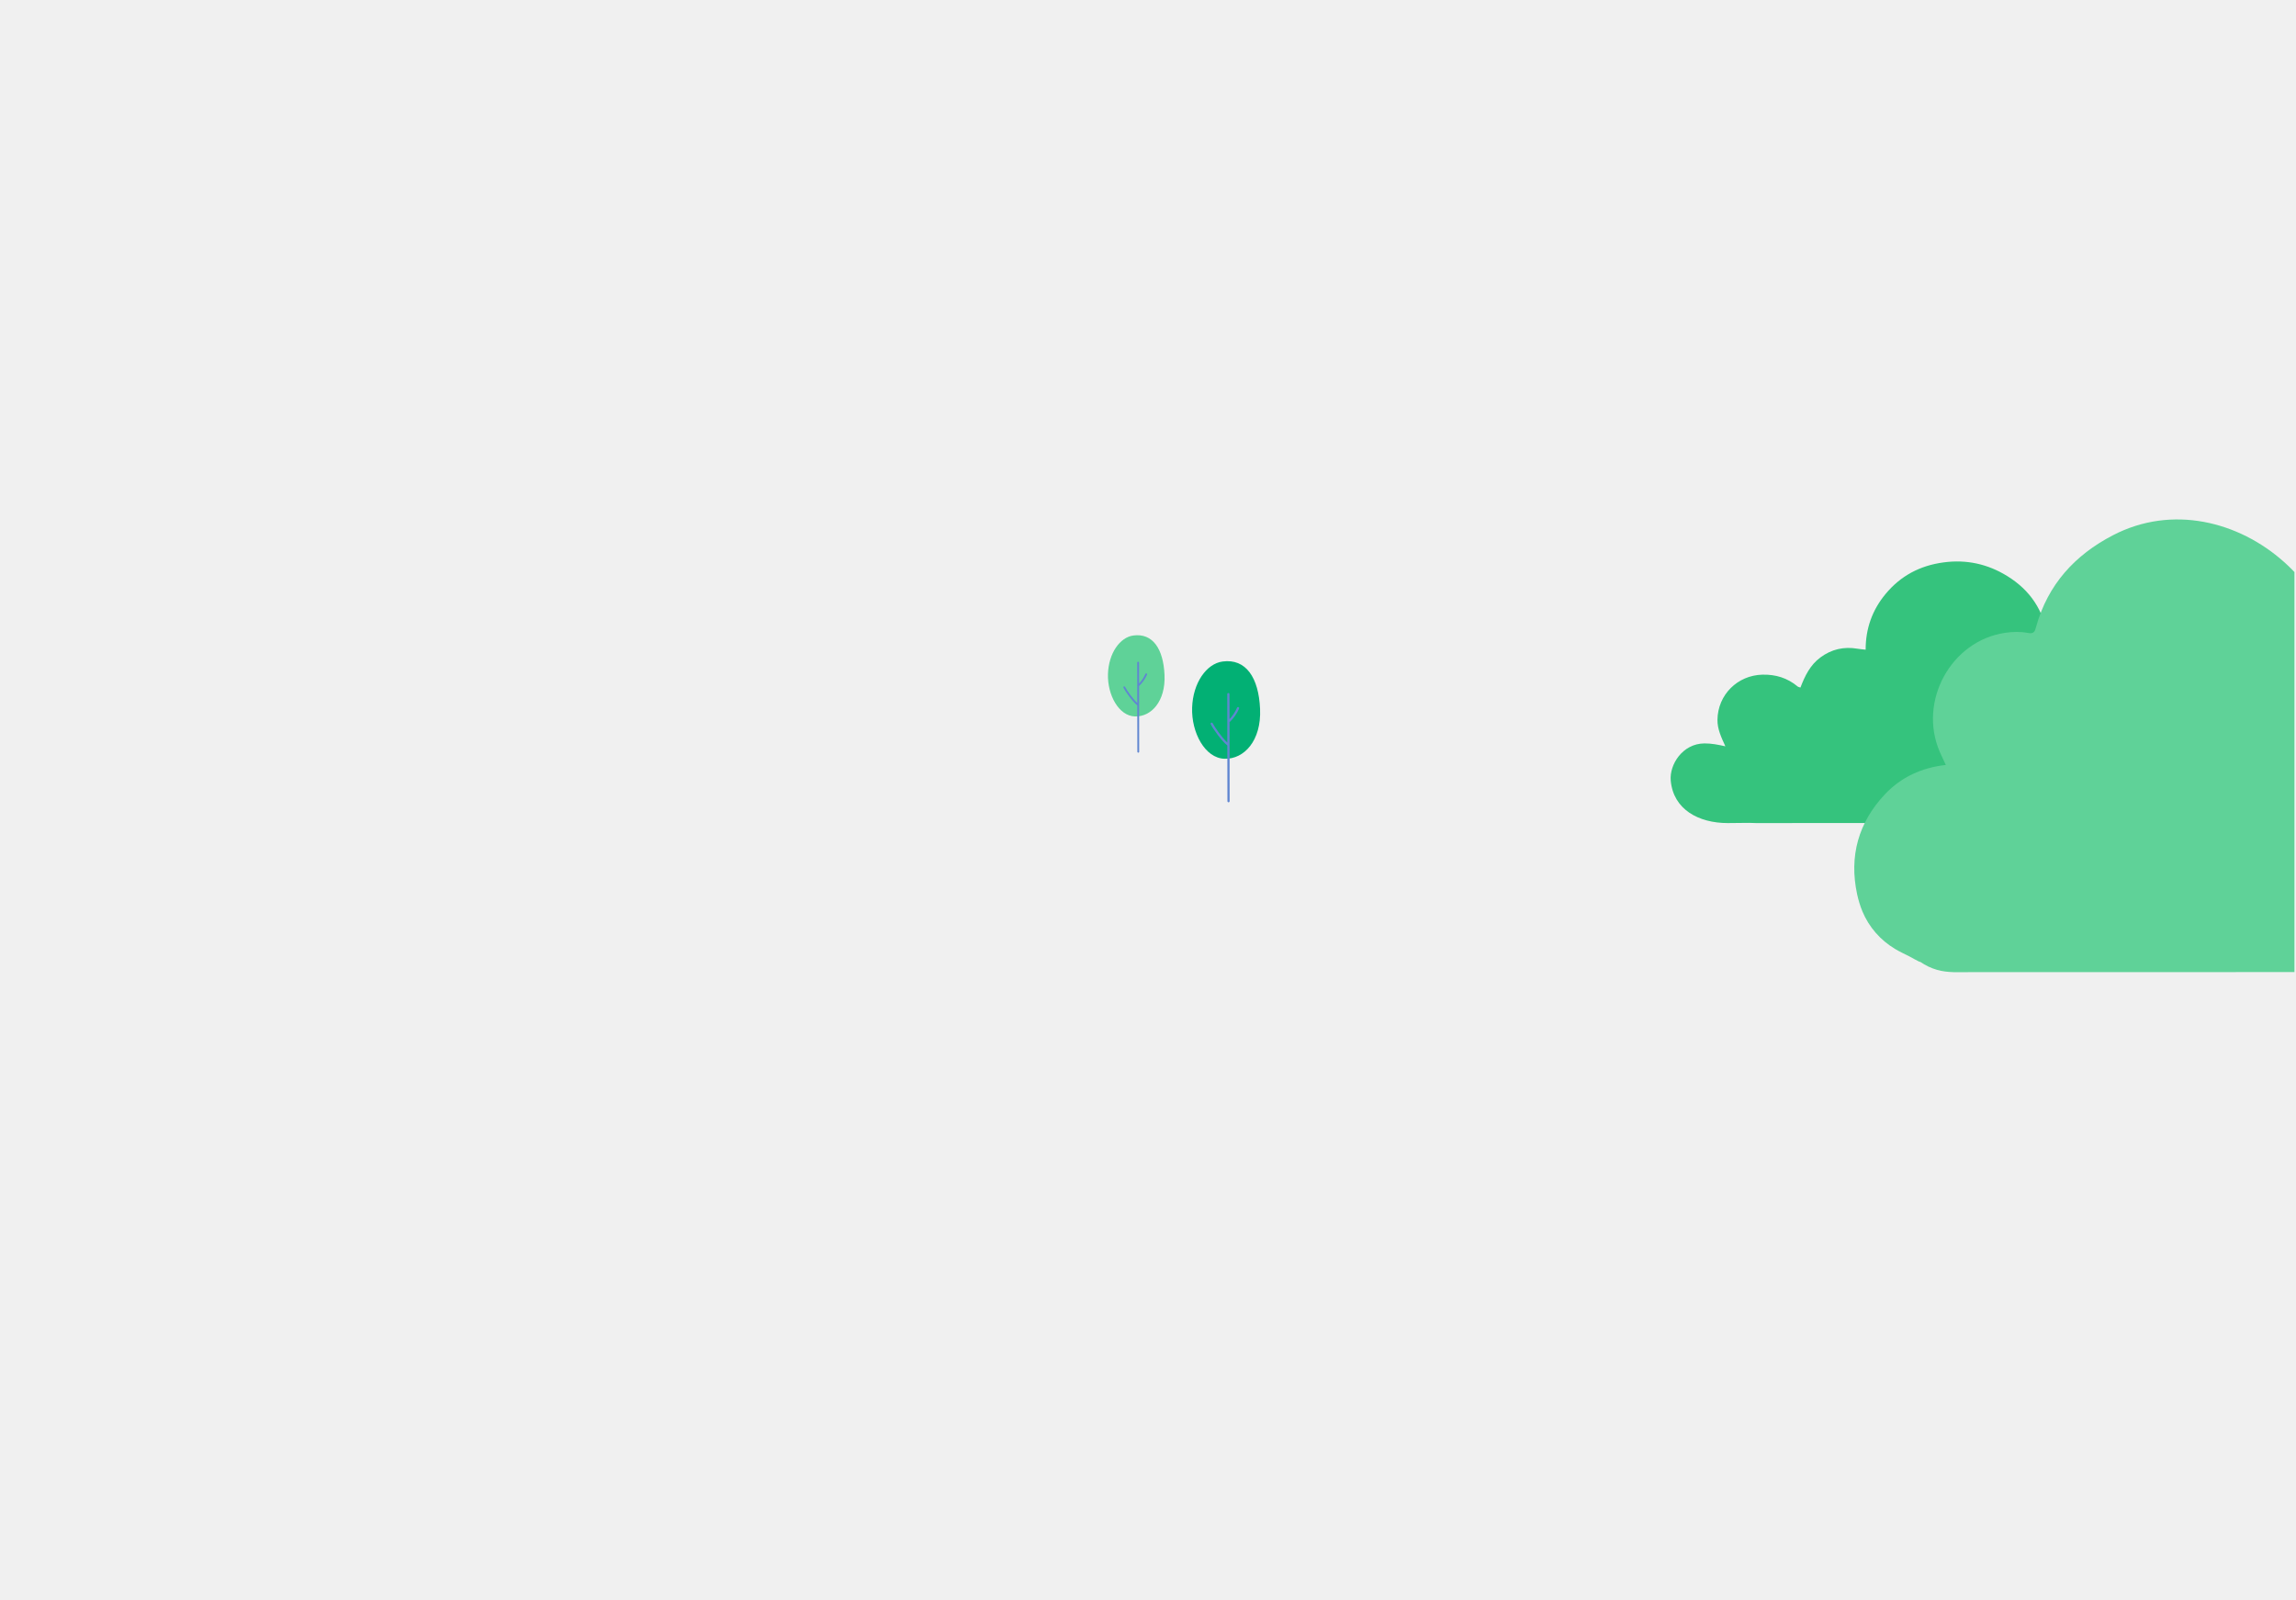
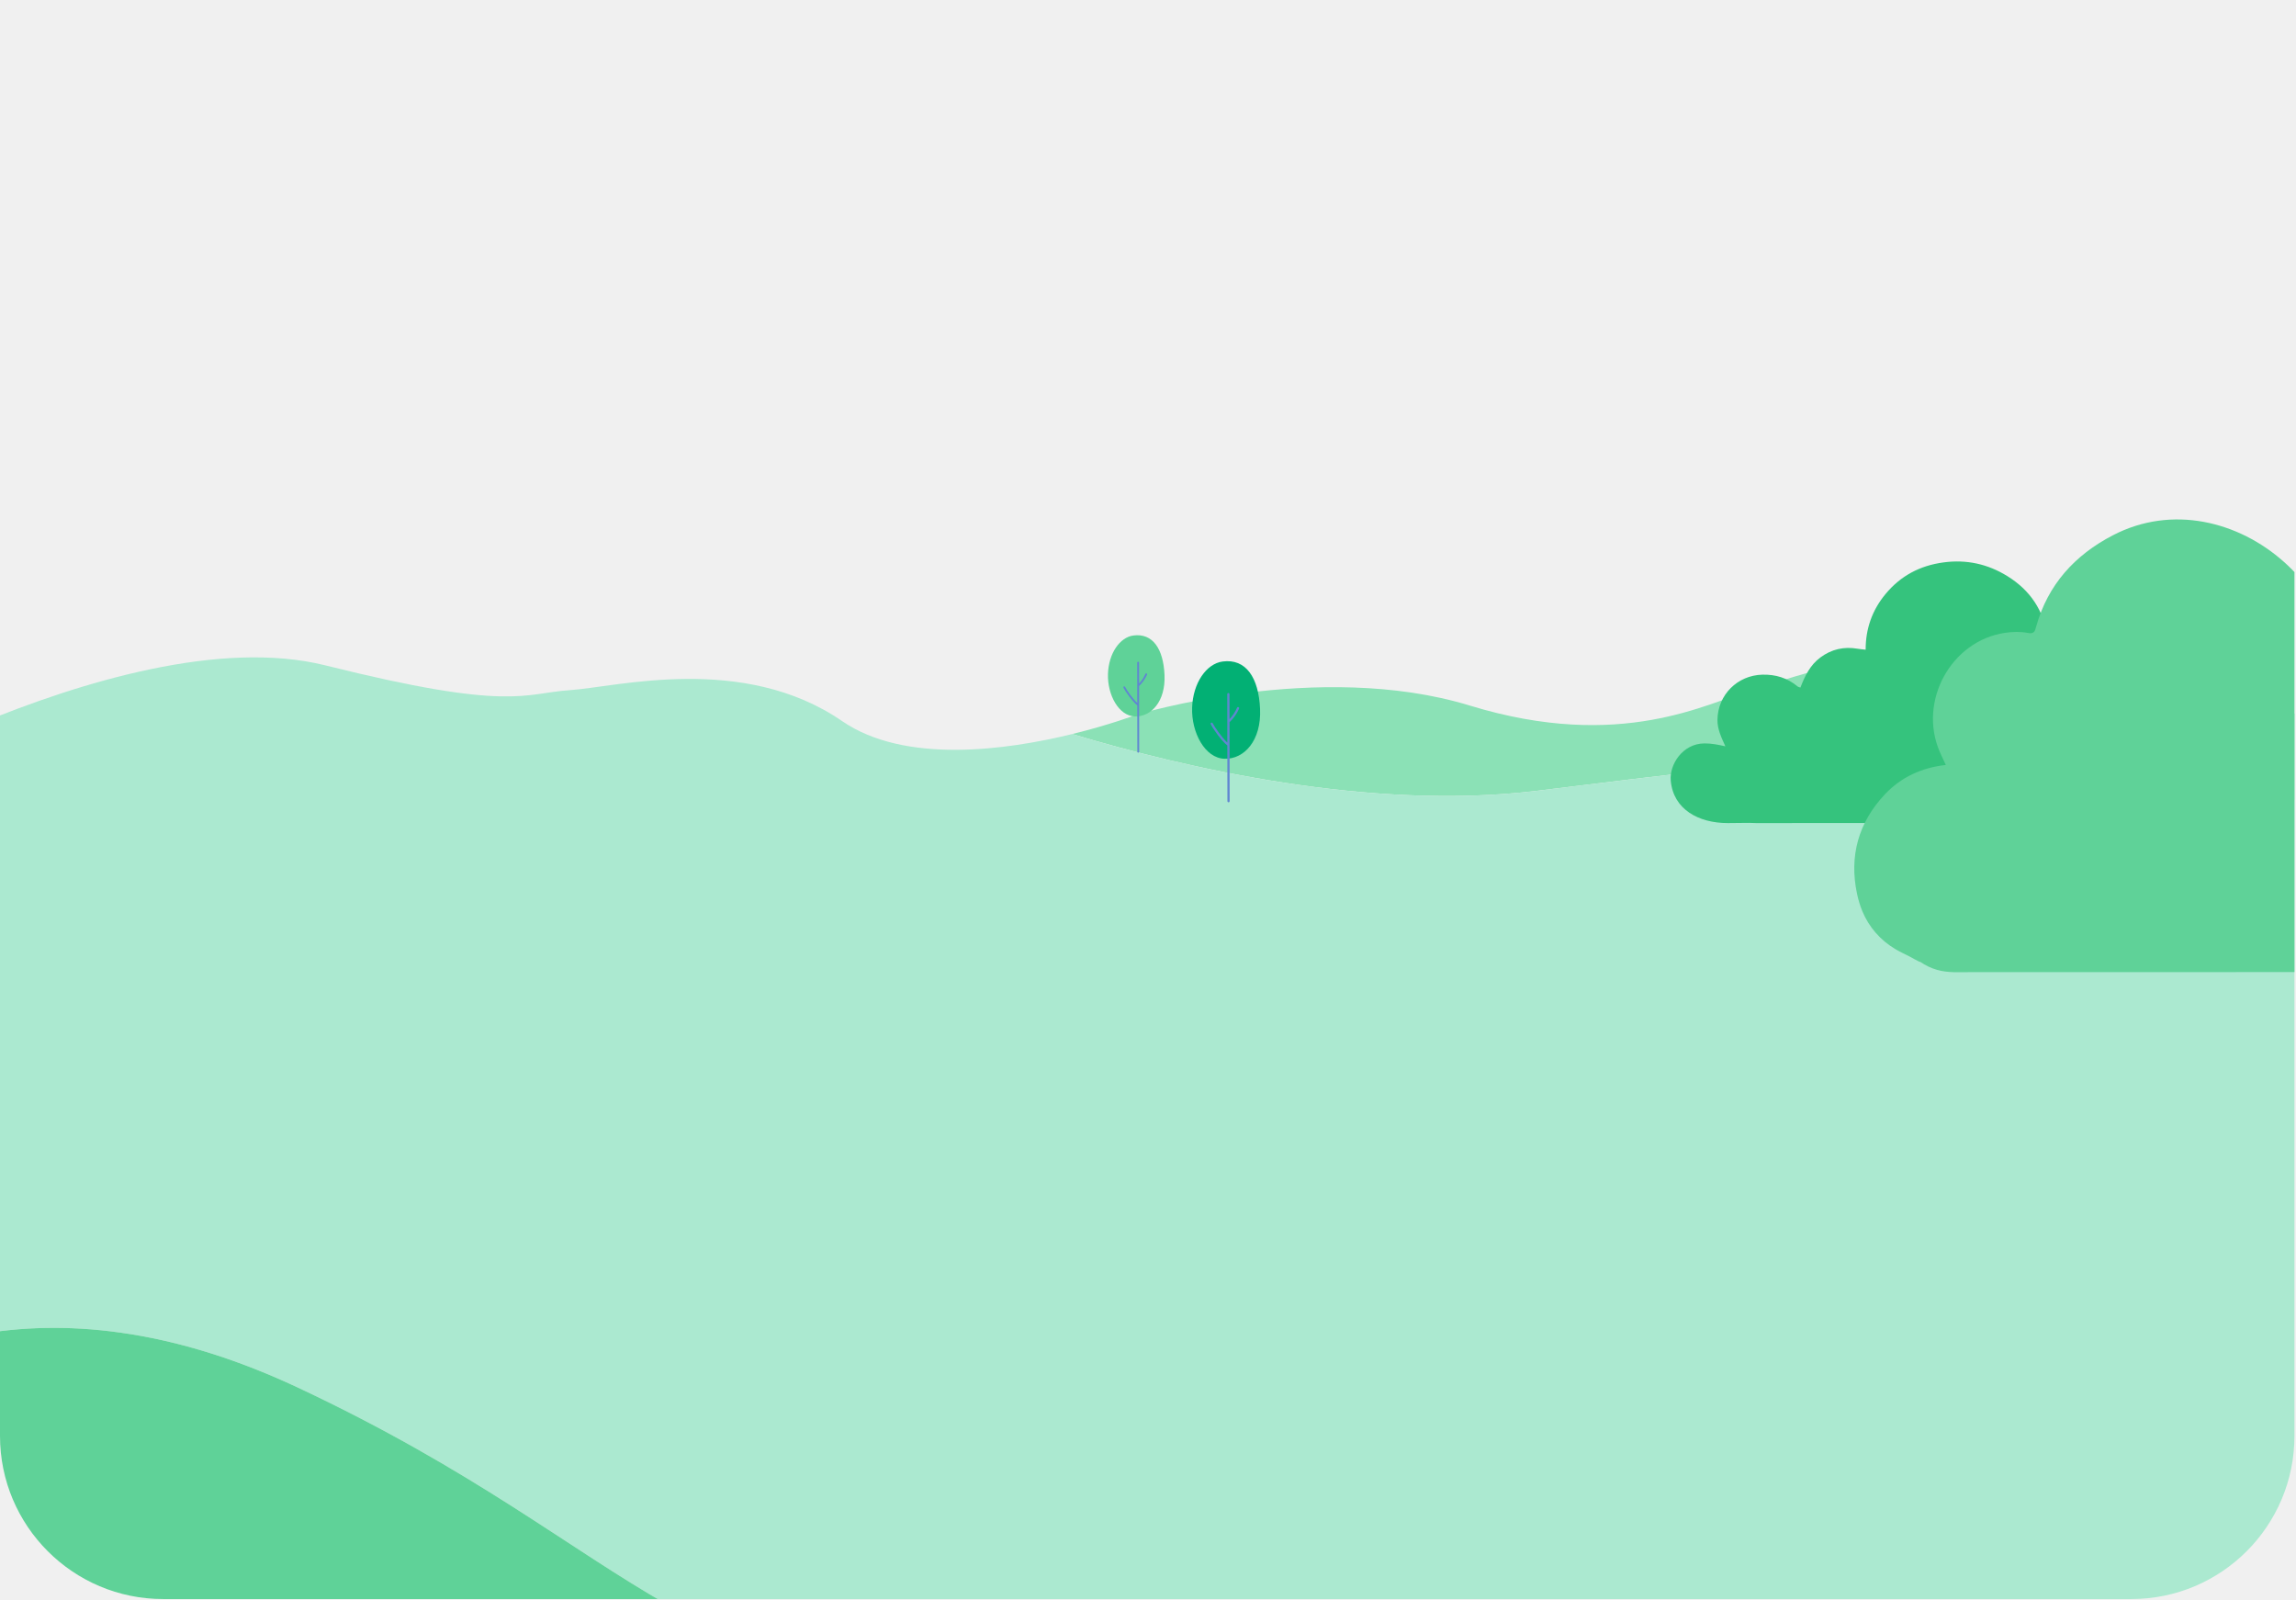
<svg xmlns="http://www.w3.org/2000/svg" width="1407" height="980" viewBox="0 0 1407 980" fill="none">
-   <g clip-path="url(#clip0_1409_31068)">
+   <g clip-path="url(#clip0_1412_55383)">
+     <path d="M1073.32 422.893C1046.79 430.475 993.711 460.803 900.831 432.37C807.951 403.938 696.116 438.057 696.116 438.057C696.116 438.057 680.205 444.114 657.062 449.782C725.74 470.473 839.629 497.003 942.004 484.552C1093.39 466.14 1275.77 439.994 1412.1 492.304V440.288C1245.28 356.088 1099.15 415.514 1073.32 422.893Z" fill="#8BE1B6" />
+     <path d="M942.005 484.551C839.63 497.002 725.74 470.473 657.063 449.781C616.781 459.646 554.565 468.332 516.042 441.847C455.385 400.146 377.67 420.997 349.237 422.892C320.804 424.788 313.222 436.161 199.492 407.728C135.052 391.619 48.946 417.987 -13.598 443.869V817.747C37.674 808.549 103.228 813.025 182.442 850.187C290.654 900.953 348.622 949.036 409.76 983.693H1412.1V492.304C1275.77 439.993 1093.39 466.139 942.005 484.551Z" fill="#ABE9D0" />
+     <path d="M-13.598 817.747V983.693H409.76C348.622 949.036 290.654 900.953 182.442 850.187C103.228 813.025 37.674 808.549 -13.598 817.747Z" fill="#5FD298" />
+   </g>
+   <g clip-path="url(#clip1_1412_55383)">
    <path d="M1339.11 473.663C1337.74 473.139 1335.87 473.15 1336.55 470.717C1337.59 467.017 1337.17 463.191 1336.96 459.459C1336.41 449.584 1331.88 441.403 1324.57 435.089C1315.32 427.108 1304.59 424.631 1292.81 428.87C1292.23 427.599 1292.81 426.664 1293.05 425.678C1294.11 421.479 1294.47 417.227 1293.72 412.941C1290.95 397.029 1273.6 387.19 1257.76 392.561C1255.46 393.342 1255.08 393.077 1254.76 390.638C1252.55 374.17 1244.11 361.642 1230.03 352.96C1218.03 345.561 1205.05 342.71 1190.97 344.613C1176.56 346.559 1164.7 352.801 1155.41 364.048C1147.22 373.961 1143.26 385.304 1143.28 398.1C1141.61 397.903 1139.93 397.778 1138.28 397.497C1129.95 396.084 1122.39 397.791 1115.57 402.832C1109.25 407.509 1106.02 414.218 1103.32 421.289C1102.73 421.072 1102.03 420.996 1101.57 420.618C1095.31 415.4 1088.16 413.192 1079.98 413.4C1064.7 413.788 1052.68 425.748 1052.47 441.037C1052.39 446.787 1054.82 451.76 1057.31 457.299C1052.73 456.278 1048.76 455.495 1044.47 455.528C1031 455.63 1022.99 468.578 1023.83 478.236C1025.38 495.998 1040.92 504.337 1058.79 504.337C1062.71 504.298 1066.64 504.258 1070.56 504.218C1071.05 504.216 1071.54 504.214 1072.04 504.212C1073.46 504.257 1074.89 504.342 1076.32 504.341C1125.5 504.31 1174.68 504.28 1223.86 504.231C1255.6 504.199 1287.34 504.137 1319.08 504.088C1324.11 504.088 1329 504.023 1333.85 503.307C1339.67 502.449 1344.72 499.689 1347.71 494.289C1352.24 486.121 1348.49 477.244 1339.11 473.663Z" fill="#35C37D" />
    <path d="M1562.45 542.444C1556.15 539.629 1552.62 537.37 1554.89 530.275C1555.72 523.366 1554.2 516.854 1551.66 510.481C1547.39 499.738 1538.97 492.693 1530.19 485.865C1522.17 479.62 1513.24 476.778 1503.06 477.097C1501.08 477.159 1498.32 475.675 1500.03 472.047C1502.39 467.04 1503.71 461.739 1503.59 456.071C1503.31 442.993 1500.22 431.177 1491.98 420.436C1487.35 414.407 1482.21 409.303 1476.47 404.564C1465.64 395.624 1452.64 395.236 1439.59 395.278C1436.15 395.289 1432.02 398.717 1429.58 396.345C1427.48 394.303 1427.83 389.749 1427.06 386.313C1426.94 385.799 1426.6 385.34 1426.44 384.83C1421.54 368.727 1412.21 355.568 1399.76 344.43C1371.89 319.494 1331.13 309.113 1294.79 327.988C1271.47 340.105 1254.94 358.172 1247.77 383.963C1247.01 386.702 1246.63 388.62 1242.59 387.821C1238.13 386.937 1233.26 387.089 1228.71 387.759C1195.6 392.642 1175.33 429.701 1188.68 460.661C1189.83 463.333 1191.12 465.945 1192.42 468.724C1177.56 470.393 1165.09 476.153 1155.21 486.577C1138.83 503.861 1133.08 524.646 1138.02 547.786C1138.81 551.455 1139.89 555.068 1141.33 558.532C1145.36 568.175 1152.34 576.072 1161.28 581.453C1164.17 583.19 1167.29 584.603 1170.3 586.147C1172.11 587.078 1173.82 588.191 1175.68 589.036C1176.11 589.232 1176.41 589.43 1176.79 589.405C1179.91 591.569 1183.37 593.223 1187.01 594.275C1193.58 596.174 1200.52 595.674 1207.27 595.675C1305.76 595.698 1404.24 595.648 1502.73 595.626C1515.26 595.623 1527.65 594.241 1539.8 591.318C1550.05 588.852 1560.03 585.472 1567.53 577.409C1578.5 565.596 1576.51 548.725 1562.45 542.444Z" fill="#5FD298" />
    <path d="M749.206 405.341C763.511 403.416 771.349 415.179 772.179 434.445C773.014 453.808 762.436 465.253 750.419 464.931C738.403 464.609 730.059 448.902 730.539 433.678C731.019 418.454 739.306 406.674 749.206 405.341Z" fill="#02B074" />
    <path d="M758.948 433.287C758.602 433.142 758.205 433.306 758.06 433.651C757.044 436.085 755.335 438.646 753.449 440.631L753.425 425.326C753.425 424.951 753.121 424.648 752.746 424.648H752.745C752.371 424.649 752.067 424.953 752.068 425.328L752.114 455.005C748.879 452.043 744.444 445.749 743.143 443.172C742.974 442.837 742.566 442.703 742.232 442.872C741.897 443.041 741.763 443.449 741.932 443.784C743.433 446.757 748.662 454.105 752.117 456.783L752.171 490.929C752.171 491.303 752.475 491.606 752.849 491.606H752.85C753.225 491.606 753.528 491.301 753.528 490.927L753.452 442.534C755.828 440.344 758.062 437.166 759.313 434.175C759.457 433.829 759.294 433.431 758.948 433.287Z" fill="#6086D1" />
    <path d="M694.505 389.402C706.411 387.8 712.934 397.59 713.625 413.624C714.32 429.74 705.516 439.266 695.515 438.997C685.514 438.729 678.57 425.657 678.969 412.986C679.369 400.315 686.265 390.511 694.505 389.402Z" fill="#5FD298" />
    <path d="M702.614 412.66C702.326 412.54 701.995 412.676 701.875 412.963C701.029 414.988 699.607 417.12 698.037 418.772L698.017 406.034C698.017 405.722 697.764 405.47 697.453 405.47H697.452C697.14 405.47 696.887 405.724 696.888 406.036L696.927 430.735C694.234 428.27 690.543 423.032 689.46 420.887C689.32 420.609 688.98 420.497 688.701 420.637C688.423 420.778 688.311 421.118 688.452 421.396C689.701 423.871 694.054 429.987 696.929 432.215L696.973 460.634C696.974 460.945 697.227 461.198 697.538 461.198H697.539C697.851 461.197 698.103 460.944 698.103 460.632L698.04 420.356C700.017 418.533 701.877 415.889 702.918 413.399C703.038 413.111 702.902 412.78 702.614 412.66Z" fill="#6086D1" />
  </g>
  <defs>
-     <clipPath id="clip0_1409_31068">
+     <clipPath id="clip0_1412_55383">
+       <rect width="1406.05" height="979.82" rx="100" fill="white" />
+     </clipPath>
+     <clipPath id="clip1_1412_55383">
      <rect width="1406.05" height="979.82" rx="100" fill="white" />
    </clipPath>
  </defs>
</svg>
